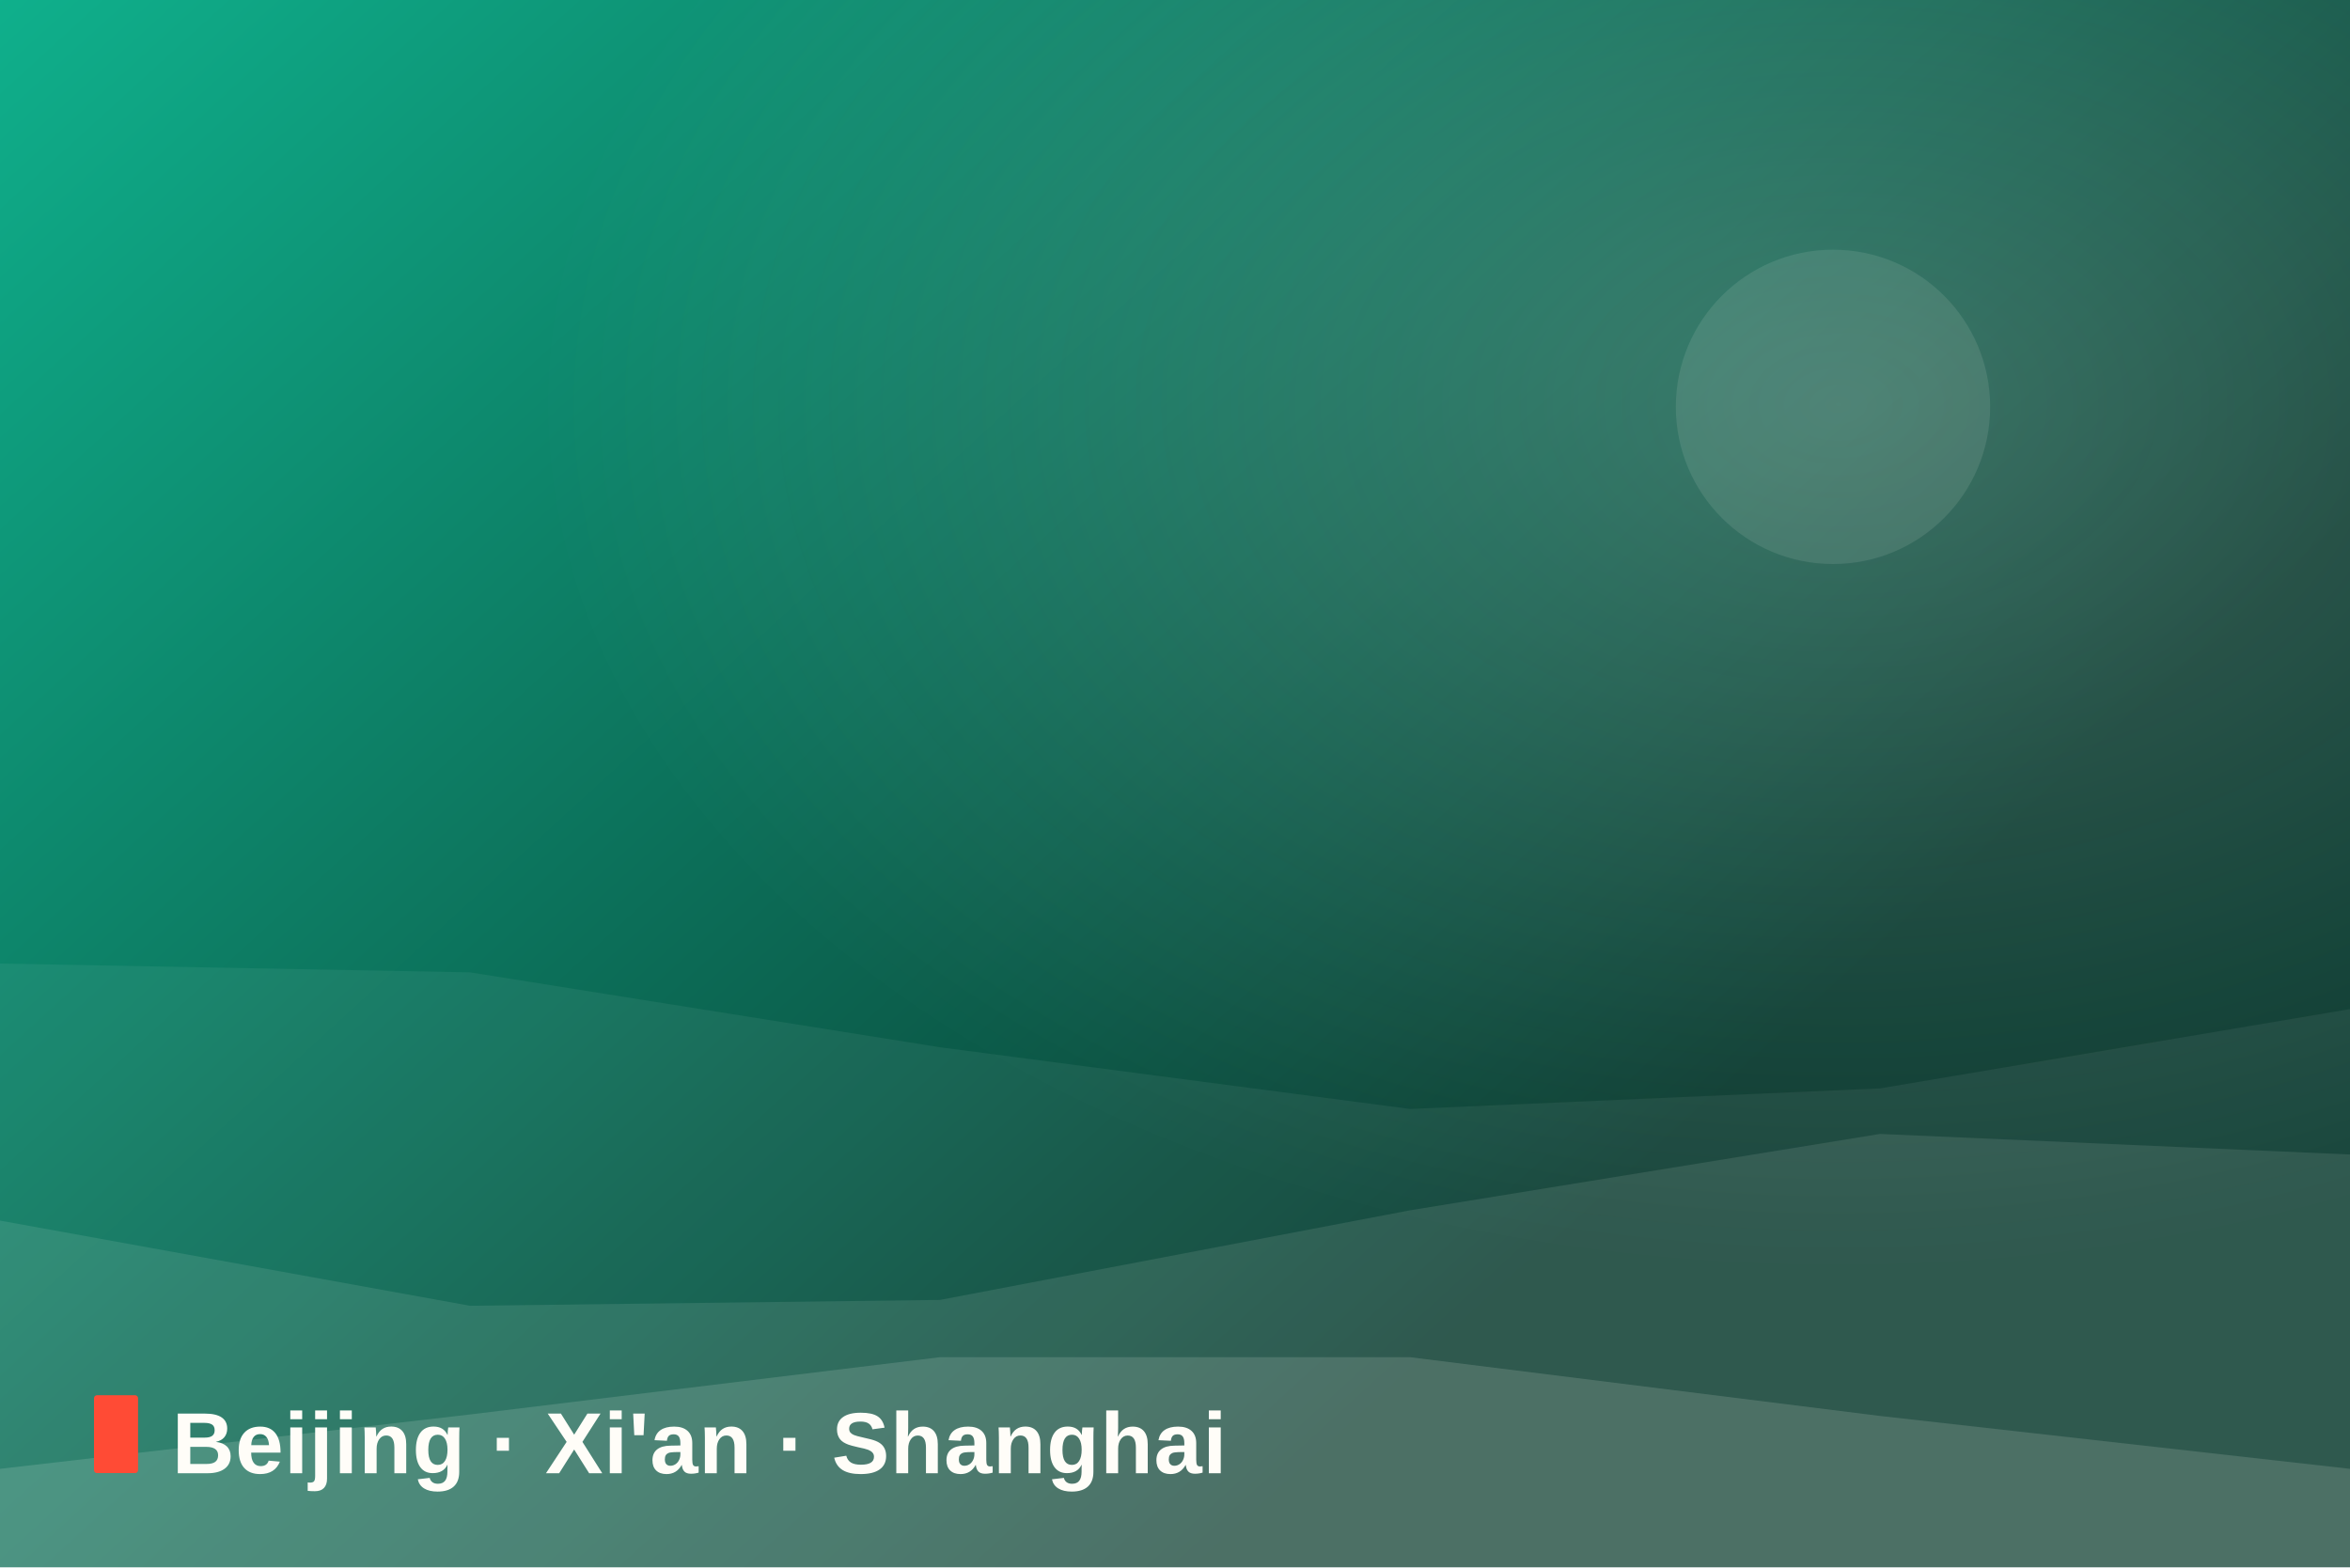
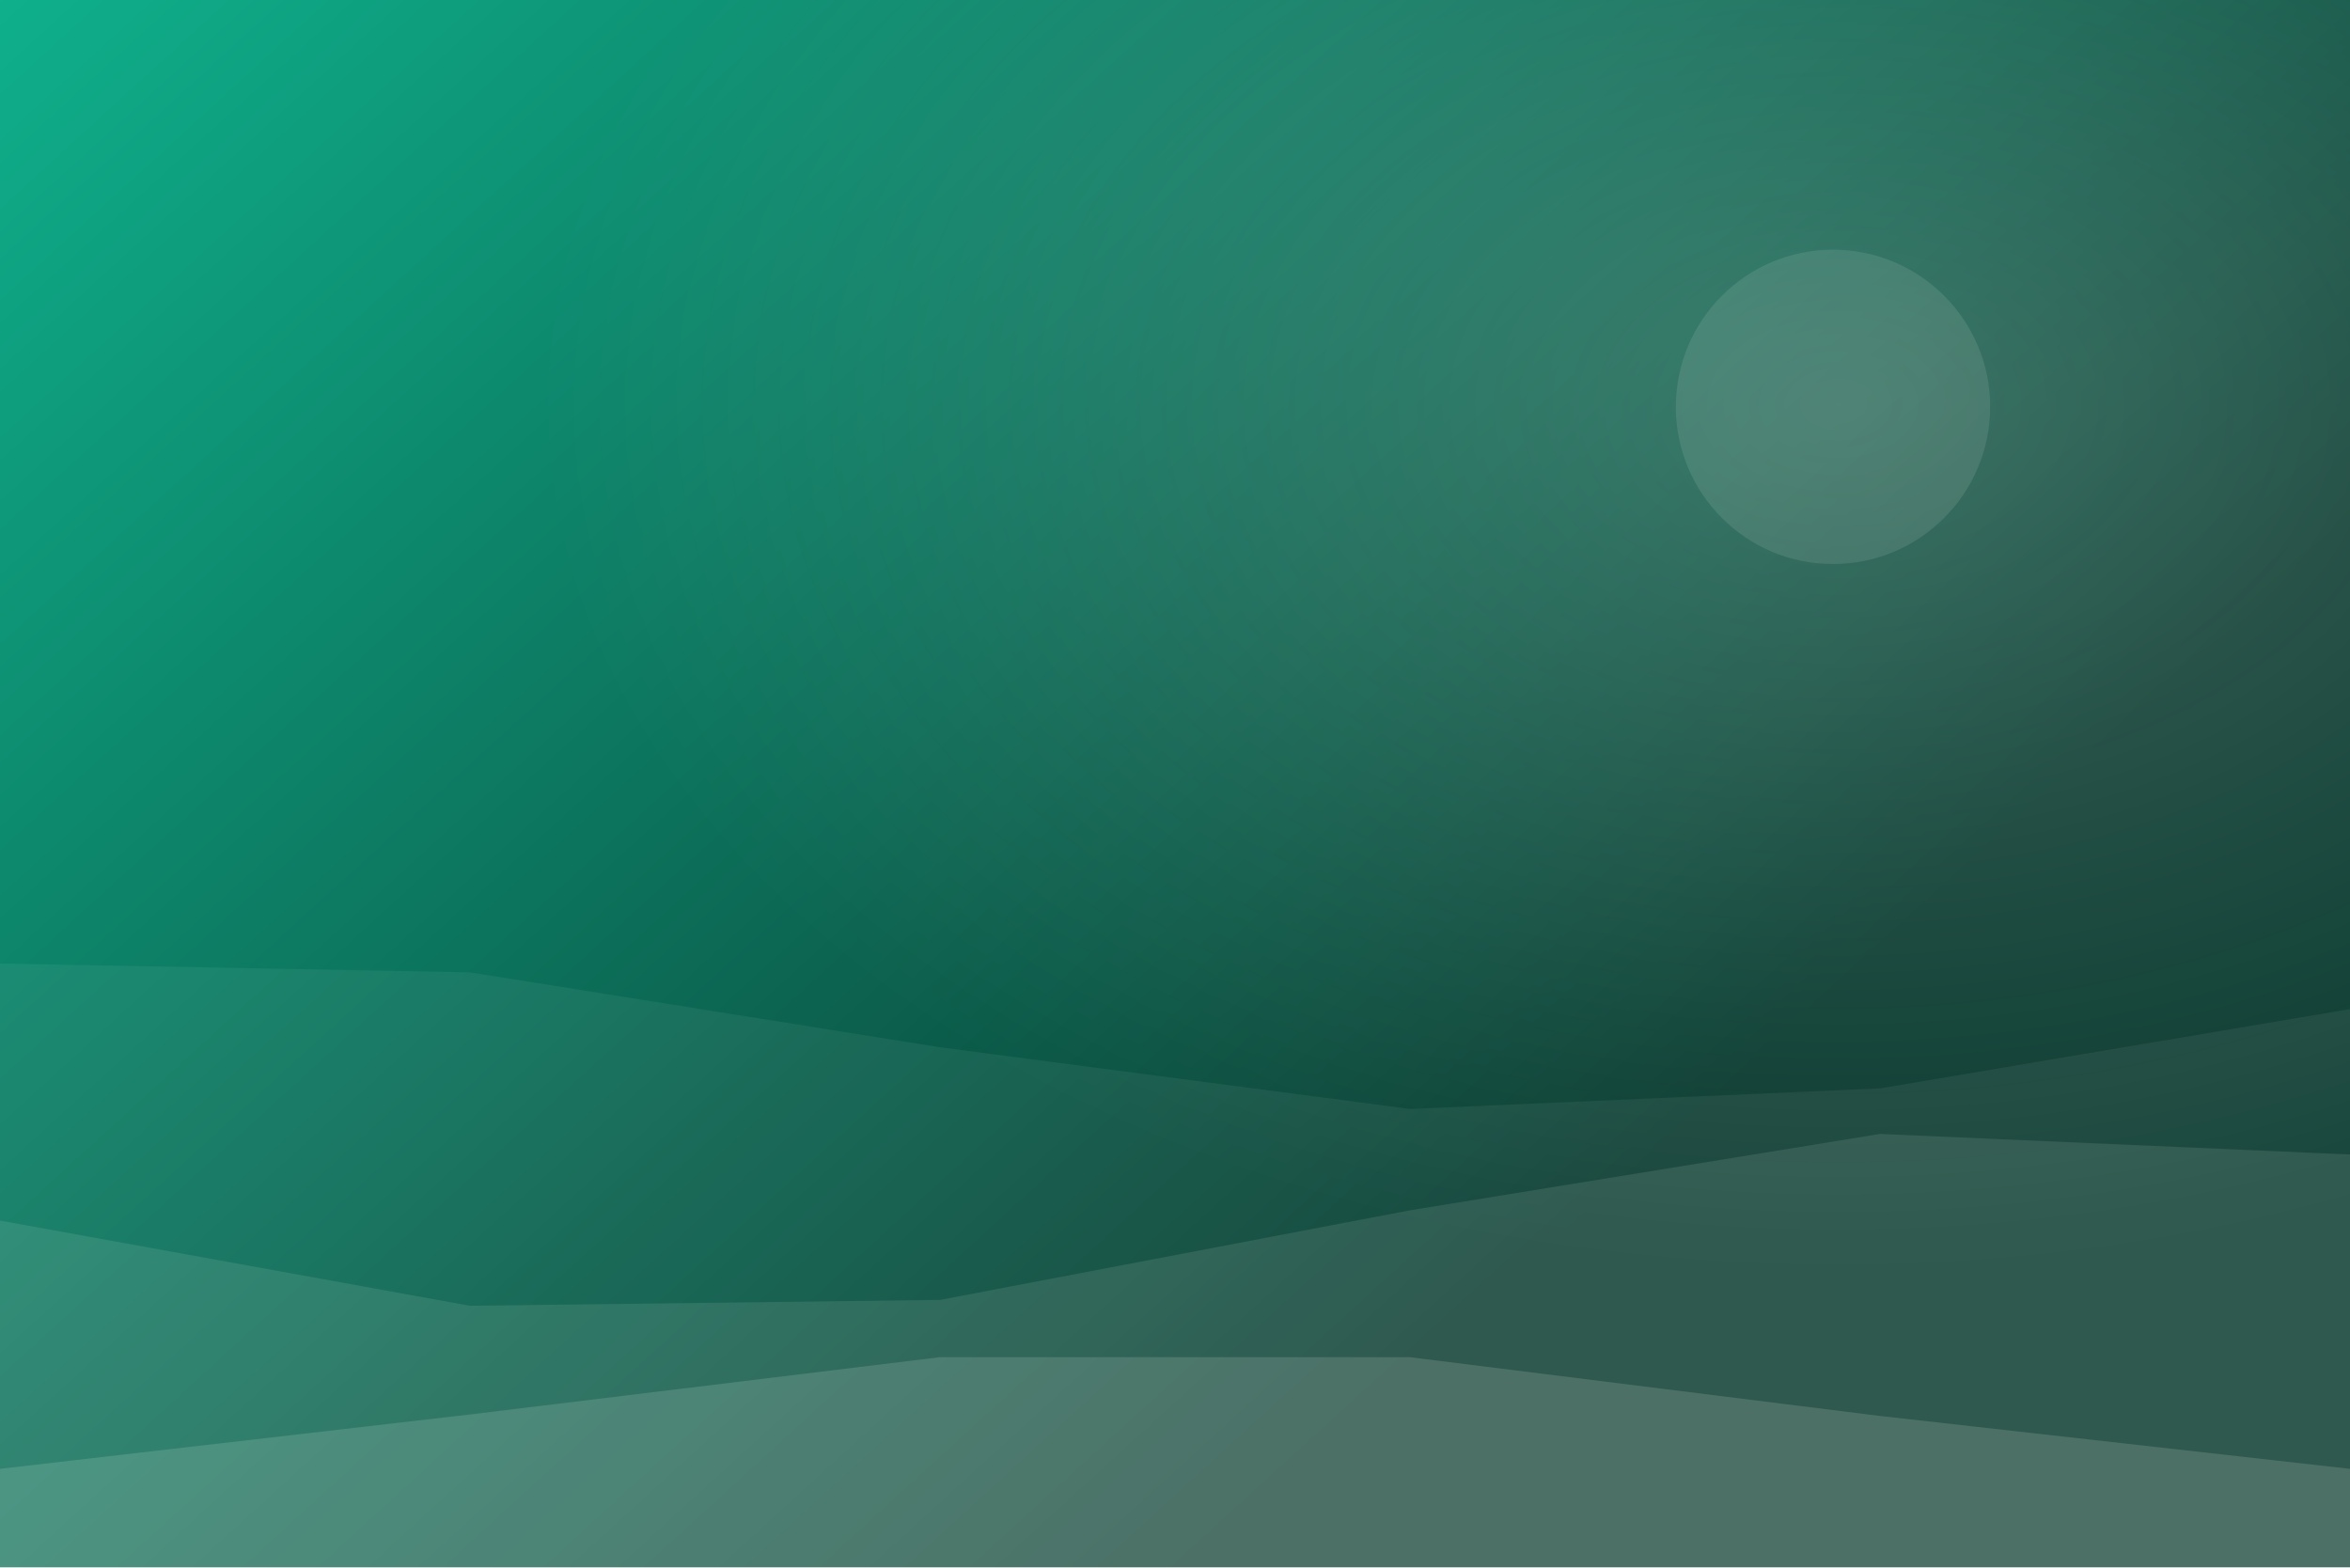
<svg xmlns="http://www.w3.org/2000/svg" width="1600" height="1067" viewBox="0 0 1600 1067" role="img" preserveAspectRatio="xMidYMid slice">
  <defs>
    <linearGradient id="g" gradientTransform="rotate(35)">
      <stop offset="0" stop-color="#0FB08C" />
      <stop offset="1" stop-color="#0A3B30" />
    </linearGradient>
    <radialGradient id="glow" cx="78%" cy="26%" r="55%">
      <stop offset="0" stop-color="#FFFDF8" stop-opacity="0.20" />
      <stop offset="1" stop-color="#FFFDF8" stop-opacity="0" />
    </radialGradient>
  </defs>
  <rect width="1600" height="1067" fill="url(#g)" />
  <rect width="1600" height="1067" fill="url(#glow)" />
  <circle cx="1248" cy="277" r="107" fill="#FFFDF8" opacity="0.10" />
  <polygon points="0,1067 0,656 320,662 640,713 960,755 1280,741 1600,687 1600,1067" fill="#FFFDF8" opacity="0.06" />
  <polygon points="0,1067 0,831 320,889 640,885 960,824 1280,772 1600,786 1600,1067" fill="#FFFDF8" opacity="0.1" />
  <polygon points="0,1067 0,1000 320,963 640,924 960,924 1280,964 1600,1000 1600,1067" fill="#FFFDF8" opacity="0.14" />
-   <rect x="64" y="949.9" width="30" height="53" rx="2" fill="#FF4B35" />
-   <text x="117.1" y="1003" font-family="'Space Grotesk', Arial, sans-serif" font-size="59" font-weight="700" fill="#FFFDF8" letter-spacing="0.5">Beijing · Xi'an · Shanghai</text>
</svg>
